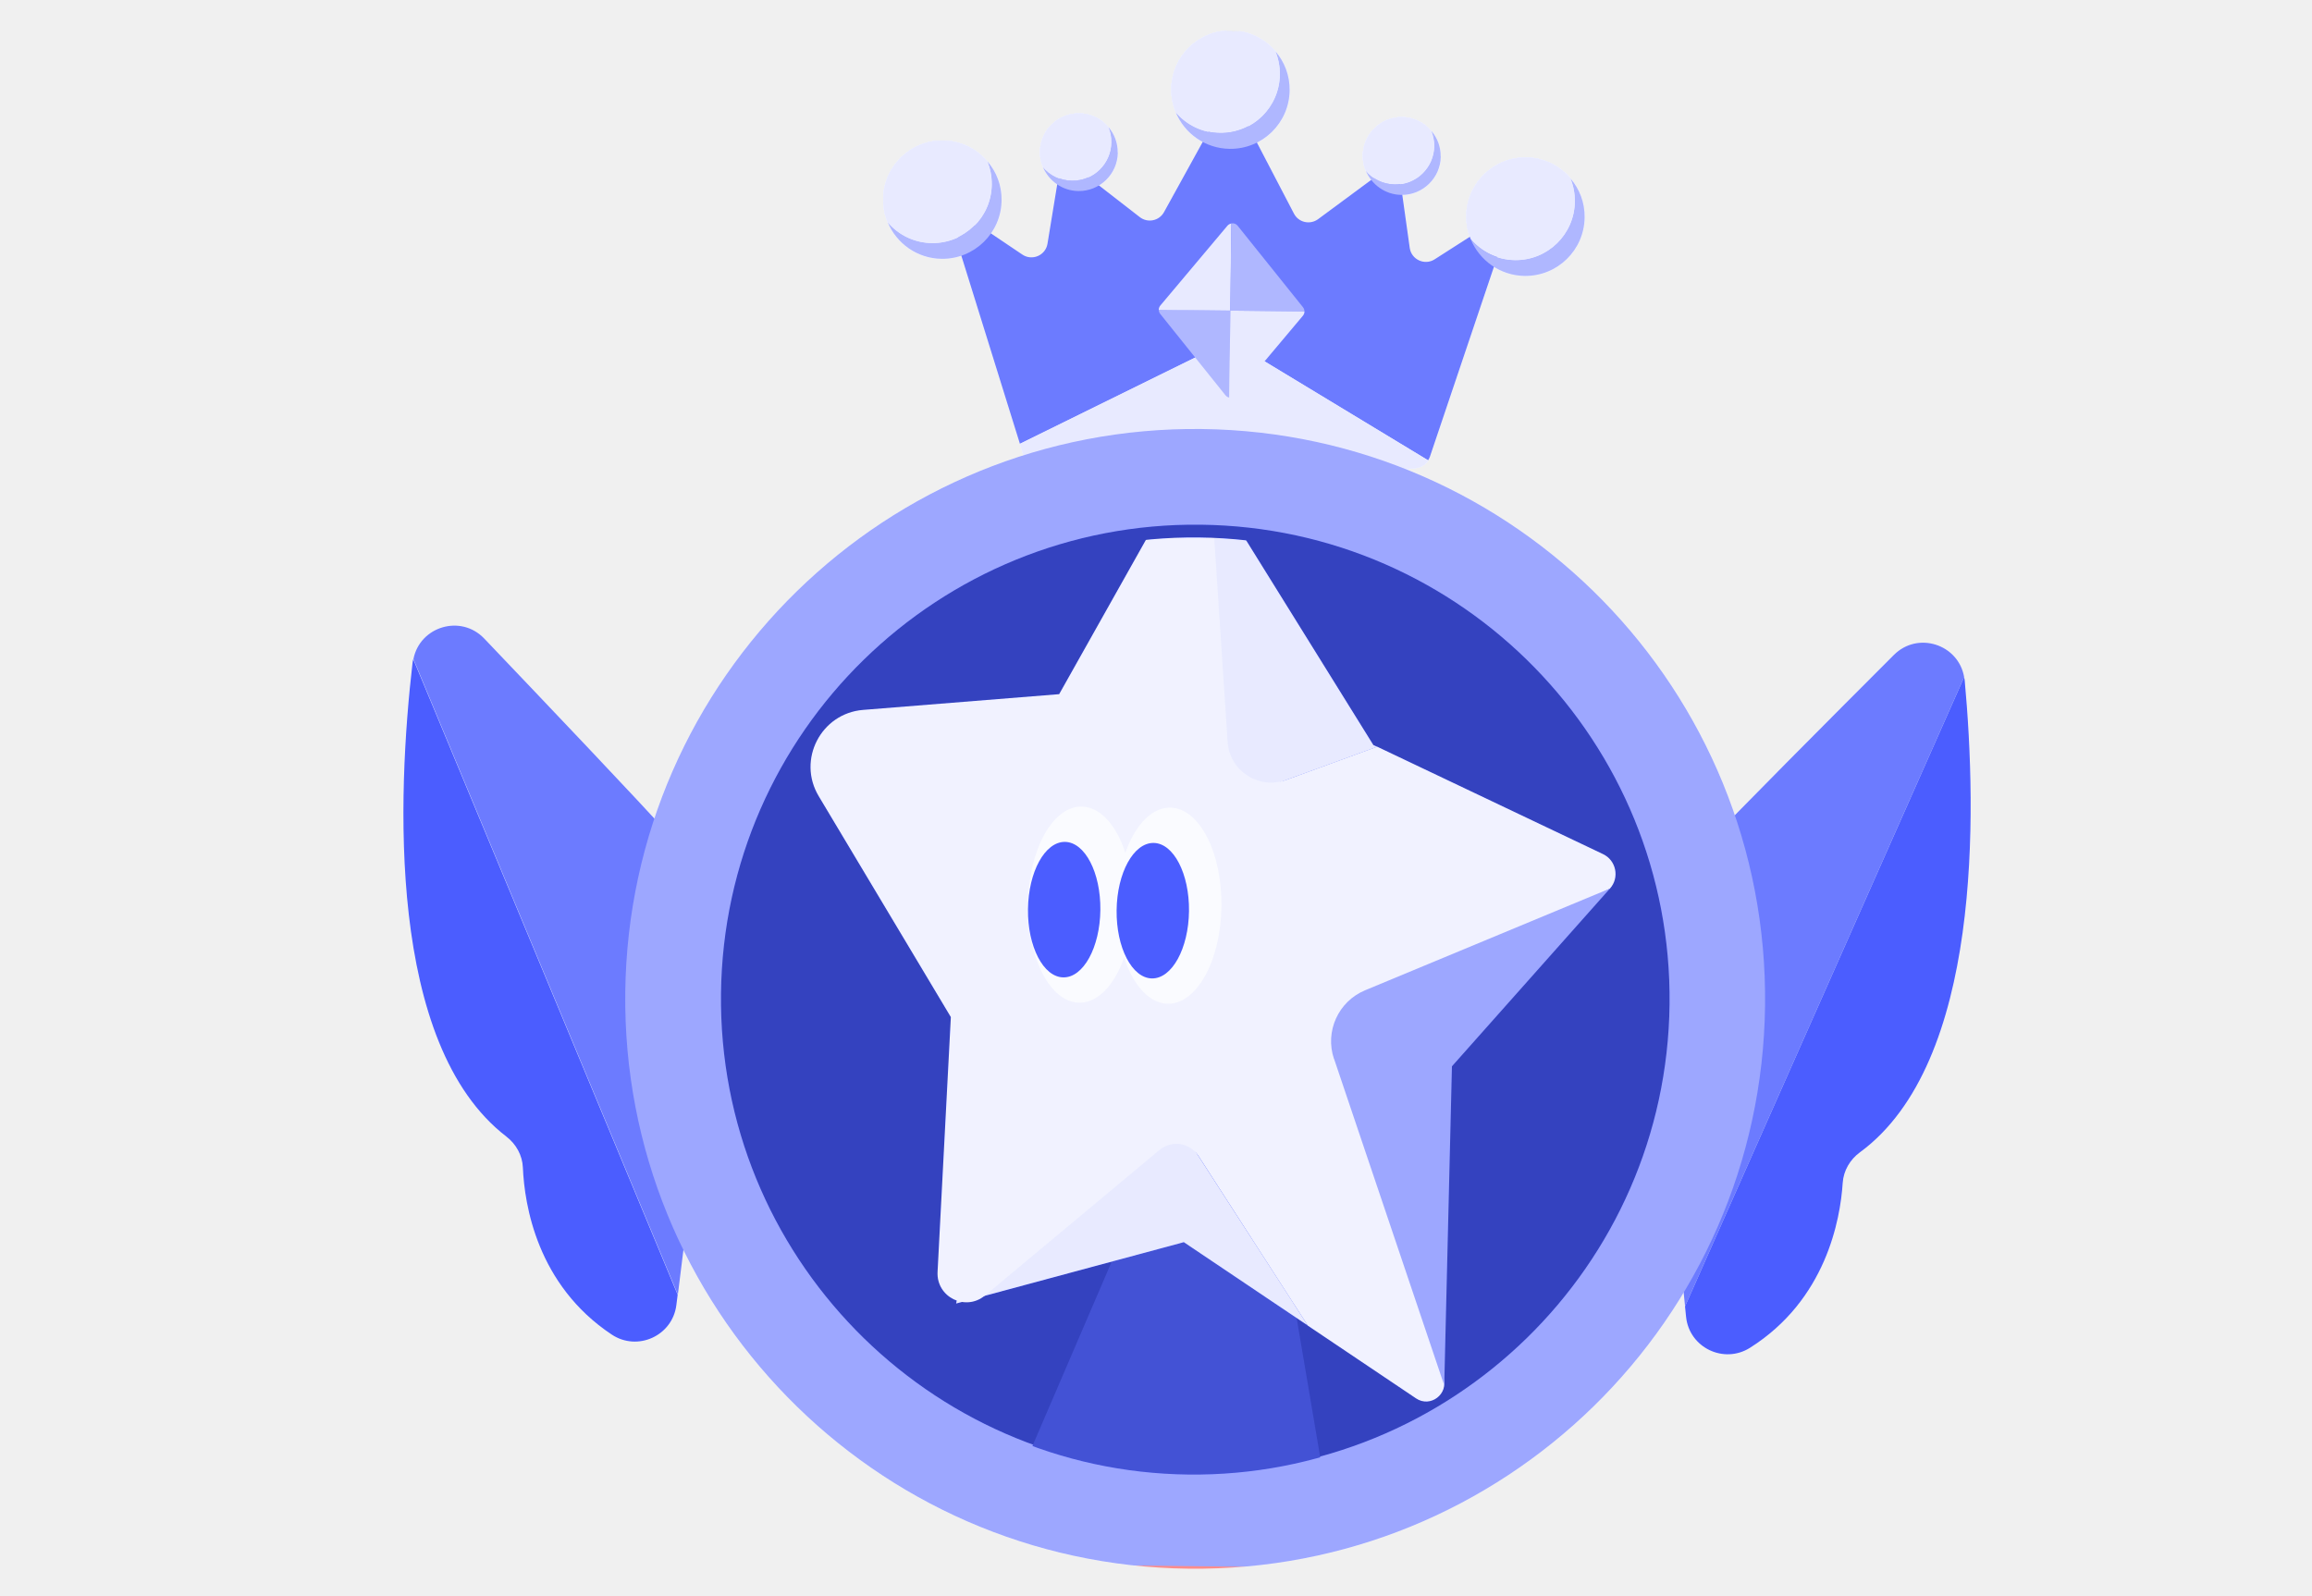
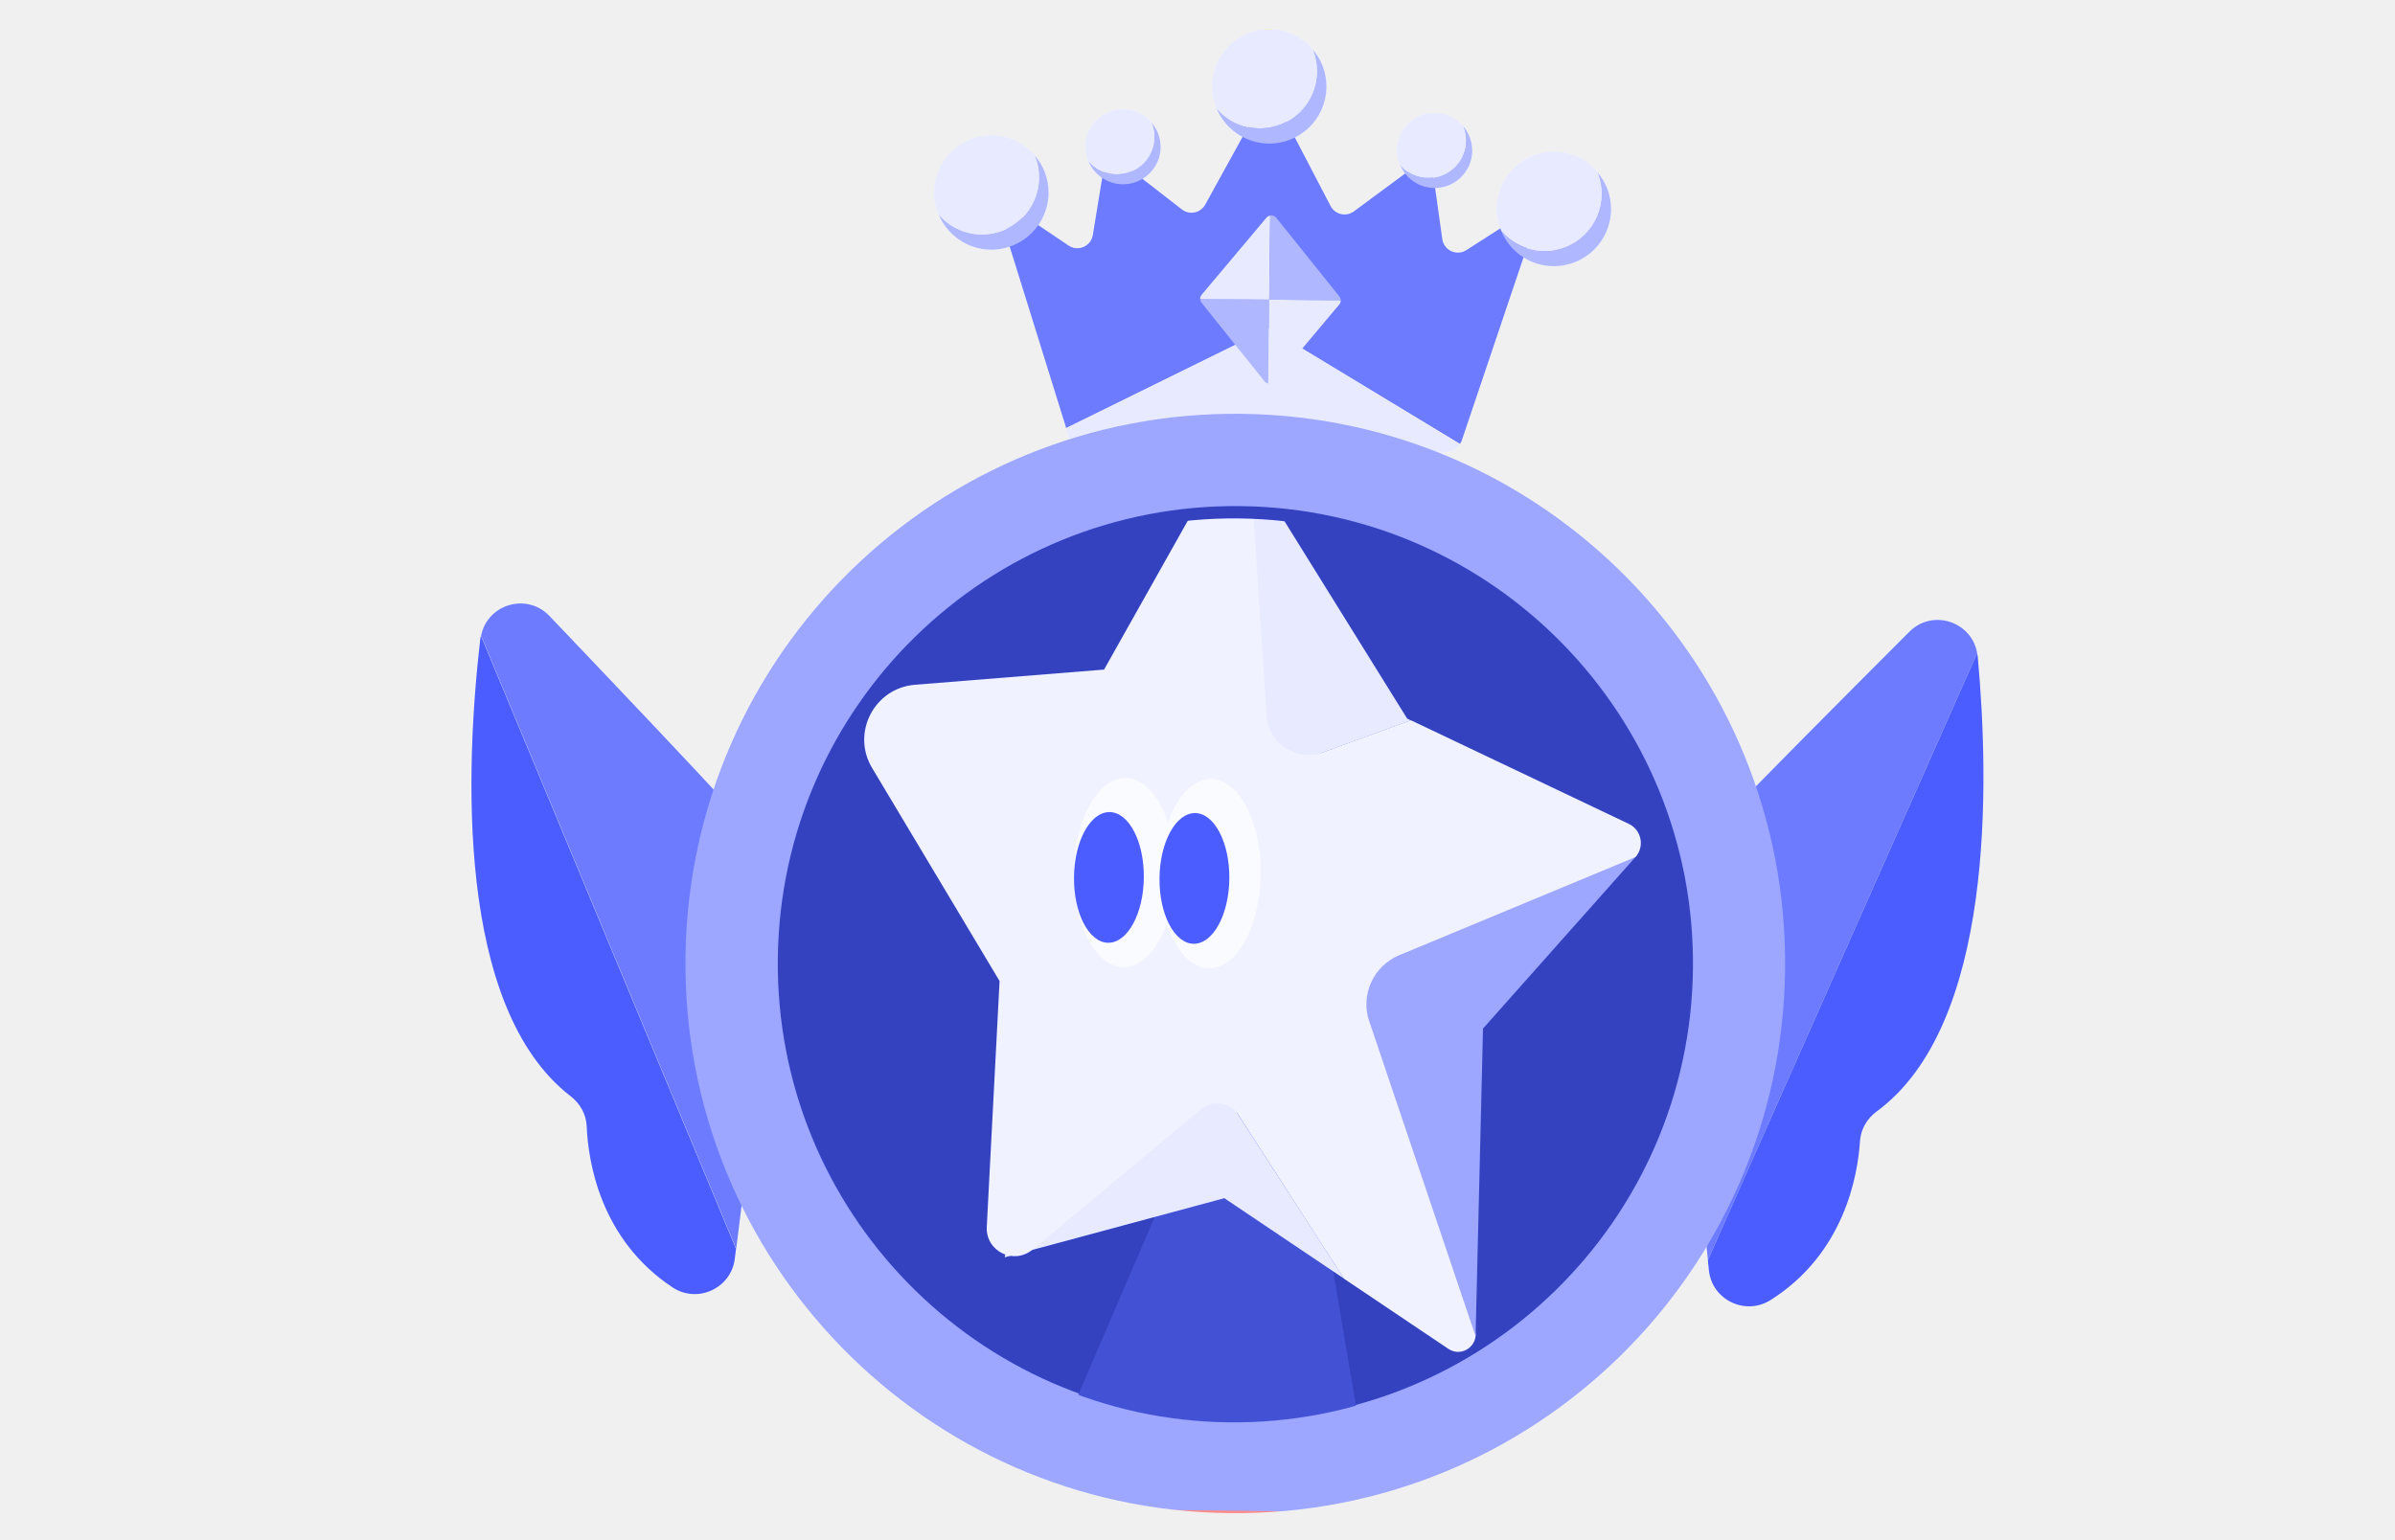
- <svg xmlns="http://www.w3.org/2000/svg" width="113" height="78" viewBox="0 0 113 78" fill="none">
+ <svg xmlns="http://www.w3.org/2000/svg" width="140" height="90" viewBox="0 0 113 78" fill="none">
  <path d="M34.702 50.65C34.73 50.439 34.722 50.228 34.683 50.022L33.114 41.704C33.046 41.343 32.885 41.007 32.641 40.736C31.306 39.235 26.728 34.425 23.67 31.216C22.521 30.01 20.519 30.624 20.207 32.215L33.131 63.283L34.702 50.65Z" fill="#F54E7A" />
  <path d="M20.198 32.215C20.187 32.272 20.171 32.323 20.165 32.38C19.416 38.856 18.894 51.054 24.751 55.56C25.225 55.925 25.532 56.474 25.556 57.076C25.633 58.882 26.245 62.808 29.899 65.236C31.16 66.074 32.871 65.296 33.058 63.792L33.121 63.289L20.197 32.221L20.198 32.215Z" fill="#F3265E" />
  <path d="M81.08 51.19C81.057 50.979 81.069 50.769 81.113 50.563L82.875 42.283C82.951 41.924 83.12 41.592 83.37 41.328C84.739 39.857 89.427 35.154 92.56 32.018C93.736 30.838 95.723 31.499 95.998 33.096L82.358 63.856L81.08 51.19Z" fill="#F54E7A" />
  <path d="M95.997 33.096C96.006 33.152 96.021 33.204 96.026 33.26C96.624 39.752 96.863 51.959 90.903 56.328C90.421 56.682 90.101 57.224 90.063 57.825C89.945 59.629 89.241 63.539 85.532 65.882C84.252 66.69 82.559 65.874 82.407 64.365L82.356 63.86L95.997 33.101L95.997 33.096Z" fill="#F3265E" />
  <path d="M69.799 22.5C69.83 22.449 69.862 22.393 69.883 22.337L73.249 12.353C73.489 11.641 72.699 11.02 72.067 11.429L70.118 12.677C69.631 12.99 68.982 12.689 68.901 12.117L68.488 9.171C68.402 8.573 67.711 8.282 67.224 8.642L64.422 10.713C64.028 11.001 63.469 10.877 63.243 10.442L60.823 5.801C60.531 5.237 59.724 5.228 59.419 5.785L56.892 10.368C56.656 10.797 56.094 10.914 55.707 10.612L52.954 8.476C52.475 8.106 51.778 8.38 51.678 8.976L51.197 11.912C51.103 12.487 50.446 12.767 49.967 12.443L48.048 11.15C47.425 10.732 46.621 11.329 46.845 12.046L49.849 21.693L60.116 16.639L69.799 22.5Z" fill="#F54E7A" />
  <path d="M60.113 16.642L49.846 21.696L49.975 22.104C50.064 22.393 50.314 22.607 50.617 22.657L59.796 24.069C59.867 24.081 59.945 24.081 60.022 24.072L69.231 22.872C69.468 22.839 69.675 22.703 69.801 22.504L60.118 16.642L60.113 16.642Z" fill="#FDF77F" />
  <path d="M63.031 4.415C63.013 6.014 61.702 7.295 60.103 7.276C58.91 7.262 57.895 6.526 57.465 5.487C57.982 6.1 58.759 6.494 59.628 6.505C61.228 6.523 62.533 5.242 62.552 3.648C62.556 3.242 62.479 2.855 62.334 2.509C62.78 3.018 63.04 3.69 63.031 4.415Z" fill="#EFBB3A" />
  <path d="M62.553 3.647C62.534 5.241 61.229 6.522 59.63 6.504C58.761 6.493 57.983 6.099 57.466 5.486C57.321 5.14 57.243 4.753 57.248 4.347C57.266 2.753 58.577 1.472 60.171 1.491C61.04 1.501 61.817 1.895 62.335 2.508C62.48 2.854 62.558 3.241 62.553 3.647Z" fill="#FDF77F" />
  <path d="M48.953 9.79C48.935 11.389 47.624 12.67 46.025 12.651C44.832 12.637 43.817 11.901 43.387 10.862C43.904 11.475 44.681 11.87 45.55 11.88C47.149 11.898 48.455 10.617 48.474 9.023C48.478 8.617 48.401 8.23 48.255 7.884C48.702 8.393 48.962 9.065 48.953 9.79Z" fill="#EFBB3A" />
  <path d="M48.471 9.026C48.452 10.62 47.147 11.901 45.547 11.883C44.678 11.872 43.901 11.478 43.384 10.865C43.239 10.519 43.161 10.132 43.166 9.726C43.184 8.132 44.495 6.851 46.089 6.869C46.958 6.88 47.735 7.274 48.253 7.887C48.398 8.233 48.475 8.62 48.471 9.026Z" fill="#FDF77F" />
  <path d="M77.449 10.626C77.431 12.225 76.12 13.506 74.521 13.487C73.328 13.473 72.313 12.736 71.883 11.698C72.4 12.311 73.177 12.705 74.046 12.716C75.645 12.734 76.951 11.453 76.97 9.859C76.974 9.453 76.897 9.066 76.751 8.72C77.198 9.229 77.458 9.901 77.449 10.626Z" fill="#EFBB3A" />
  <path d="M76.971 9.854C76.952 11.448 75.647 12.729 74.047 12.711C73.178 12.7 72.401 12.306 71.884 11.693C71.739 11.347 71.661 10.96 71.666 10.554C71.684 8.96 72.995 7.679 74.589 7.698C75.458 7.708 76.235 8.102 76.753 8.715C76.898 9.061 76.975 9.448 76.971 9.854Z" fill="#FDF77F" />
  <path d="M70.418 7.646C70.406 8.695 69.542 9.539 68.493 9.527C67.711 9.518 67.043 9.031 66.758 8.349C67.098 8.754 67.609 9.012 68.18 9.019C69.229 9.031 70.087 8.187 70.1 7.144C70.103 6.876 70.049 6.624 69.954 6.396C70.248 6.729 70.418 7.173 70.412 7.646L70.418 7.646Z" fill="#EFBB3A" />
  <path d="M70.094 7.142C70.082 8.191 69.223 9.03 68.174 9.018C67.604 9.011 67.092 8.753 66.752 8.348C66.657 8.121 66.604 7.868 66.607 7.601C66.619 6.552 67.483 5.713 68.526 5.725C69.097 5.732 69.608 5.99 69.948 6.395C70.043 6.622 70.097 6.875 70.094 7.142Z" fill="#FDF77F" />
  <path d="M54.633 7.459C54.62 8.508 53.757 9.351 52.708 9.339C51.926 9.33 51.258 8.844 50.973 8.162C51.313 8.567 51.824 8.825 52.395 8.831C53.444 8.844 54.302 8 54.314 6.956C54.317 6.689 54.264 6.436 54.169 6.209C54.463 6.541 54.633 6.985 54.627 7.459L54.633 7.459Z" fill="#EFBB3A" />
  <path d="M54.316 6.959C54.304 8.008 53.446 8.846 52.397 8.834C51.826 8.827 51.315 8.569 50.975 8.164C50.88 7.937 50.827 7.684 50.83 7.417C50.842 6.368 51.705 5.529 52.749 5.542C53.32 5.548 53.831 5.806 54.171 6.211C54.266 6.439 54.32 6.691 54.316 6.959Z" fill="#FDF77F" />
  <path d="M56.637 15.138C56.636 15.215 56.661 15.287 56.711 15.35L59.895 19.321C59.946 19.383 60.017 19.425 60.089 19.436L60.138 15.173L56.637 15.133L56.637 15.138Z" fill="#EFBB3A" />
  <path d="M60.185 10.925C60.113 10.939 60.041 10.974 59.989 11.036L56.714 14.932C56.662 14.993 56.635 15.07 56.634 15.142L60.136 15.182L60.185 10.919L60.185 10.925Z" fill="#FDF77F" />
  <path d="M60.497 11.038C60.416 10.94 60.293 10.897 60.18 10.922L60.13 15.184L63.755 15.226C63.756 15.149 63.731 15.077 63.681 15.015L60.497 11.043L60.497 11.038Z" fill="#EFBB3A" />
  <path d="M60.083 19.441C60.196 19.463 60.32 19.428 60.404 19.332L63.678 15.436C63.73 15.374 63.757 15.298 63.758 15.226L60.133 15.184L60.083 19.446L60.083 19.441Z" fill="#FDF77F" />
  <path d="M58.091 76.68C73.475 76.859 86.09 64.532 86.268 49.149C86.447 33.765 74.121 21.15 58.737 20.971C43.354 20.793 30.738 33.119 30.56 48.503C30.381 63.886 42.708 76.502 58.091 76.68Z" fill="#FC8C8B" />
  <path d="M58.15 72.008C70.953 72.157 81.451 61.899 81.6 49.097C81.748 36.295 71.49 25.796 58.688 25.648C45.886 25.499 35.387 35.757 35.239 48.559C35.09 61.361 45.348 71.86 58.15 72.008Z" fill="#A81E49" />
  <mask id="mask0_486_2574" style="mask-type:luminance" maskUnits="userSpaceOnUse" x="35" y="26" width="47" height="47">
    <path d="M58.082 72.079C70.731 72.225 81.104 62.09 81.251 49.442C81.397 36.793 71.262 26.42 58.614 26.273C45.965 26.127 35.592 36.262 35.445 48.91C35.299 61.559 45.434 71.932 58.082 72.079Z" fill="white" />
  </mask>
  <g mask="url(#mask0_486_2574)">
    <path d="M54.631 60.983L48.172 76.007L65.367 76.207L62.686 60.361L54.631 60.983Z" fill="#BC2B60" />
    <path d="M46.933 63.324C46.813 63.42 46.745 63.569 46.733 63.718L57.86 60.72L63.923 64.796L57.785 55.283L46.928 63.324L46.933 63.324Z" fill="#FDF77F" />
    <path d="M67.308 36.503L67.124 36.419L58.971 23.297C58.901 23.163 58.71 23.156 58.632 23.294L60.181 39.105L67.303 36.508L67.308 36.503Z" fill="#FDF77F" />
    <path d="M67.146 50.645L70.542 67.336C70.815 68.136 69.912 68.83 69.208 68.354L63.922 64.801L58.567 56.495C58.153 55.853 57.27 55.719 56.678 56.206L48.14 63.327C47.19 64.118 45.758 63.402 45.824 62.169L46.473 49.716L40.015 38.918C38.951 37.142 40.124 34.867 42.188 34.701L51.767 33.932L57.675 23.422C58.069 22.727 59.125 22.966 59.178 23.764L60 36.265C60.091 37.68 61.52 38.612 62.853 38.124L67.31 36.499L78.347 41.749C78.991 42.055 79.167 42.9 78.687 43.435L67.631 49.19" fill="#FCFAB4" />
    <path d="M65.203 51.758L70.588 67.717L70.964 52.123L78.686 43.434L66.718 48.407C65.41 48.953 64.746 50.416 65.198 51.758L65.203 51.758Z" fill="#FC8C8B" />
    <path d="M52.75 49.013C54.165 49.029 55.336 46.897 55.367 44.25C55.397 41.603 54.276 39.444 52.861 39.428C51.447 39.412 50.276 41.544 50.245 44.191C50.215 46.838 51.336 48.996 52.75 49.013Z" fill="#FFFAF3" />
    <path d="M51.973 47.776C52.95 47.788 53.759 46.314 53.781 44.485C53.802 42.656 53.027 41.165 52.05 41.153C51.073 41.142 50.264 42.615 50.243 44.444C50.222 46.273 50.996 47.765 51.973 47.776Z" fill="#F3265E" />
    <path d="M57.082 49.064C58.497 49.08 59.668 46.948 59.699 44.301C59.729 41.654 58.608 39.495 57.194 39.479C55.779 39.462 54.608 41.595 54.577 44.242C54.547 46.888 55.668 49.047 57.082 49.064Z" fill="#FFFAF3" />
    <path d="M56.305 47.827C57.282 47.838 58.091 46.365 58.113 44.536C58.134 42.707 57.359 41.215 56.382 41.204C55.405 41.193 54.596 42.666 54.575 44.495C54.554 46.324 55.328 47.816 56.305 47.827Z" fill="#F3265E" />
  </g>
  <g style="mix-blend-mode:hue">
    <path d="M1.137 0.812L112.719 2.107L111.848 77.18L0.266 75.886L1.137 0.812Z" fill="#0017E2" />
  </g>
</svg>
